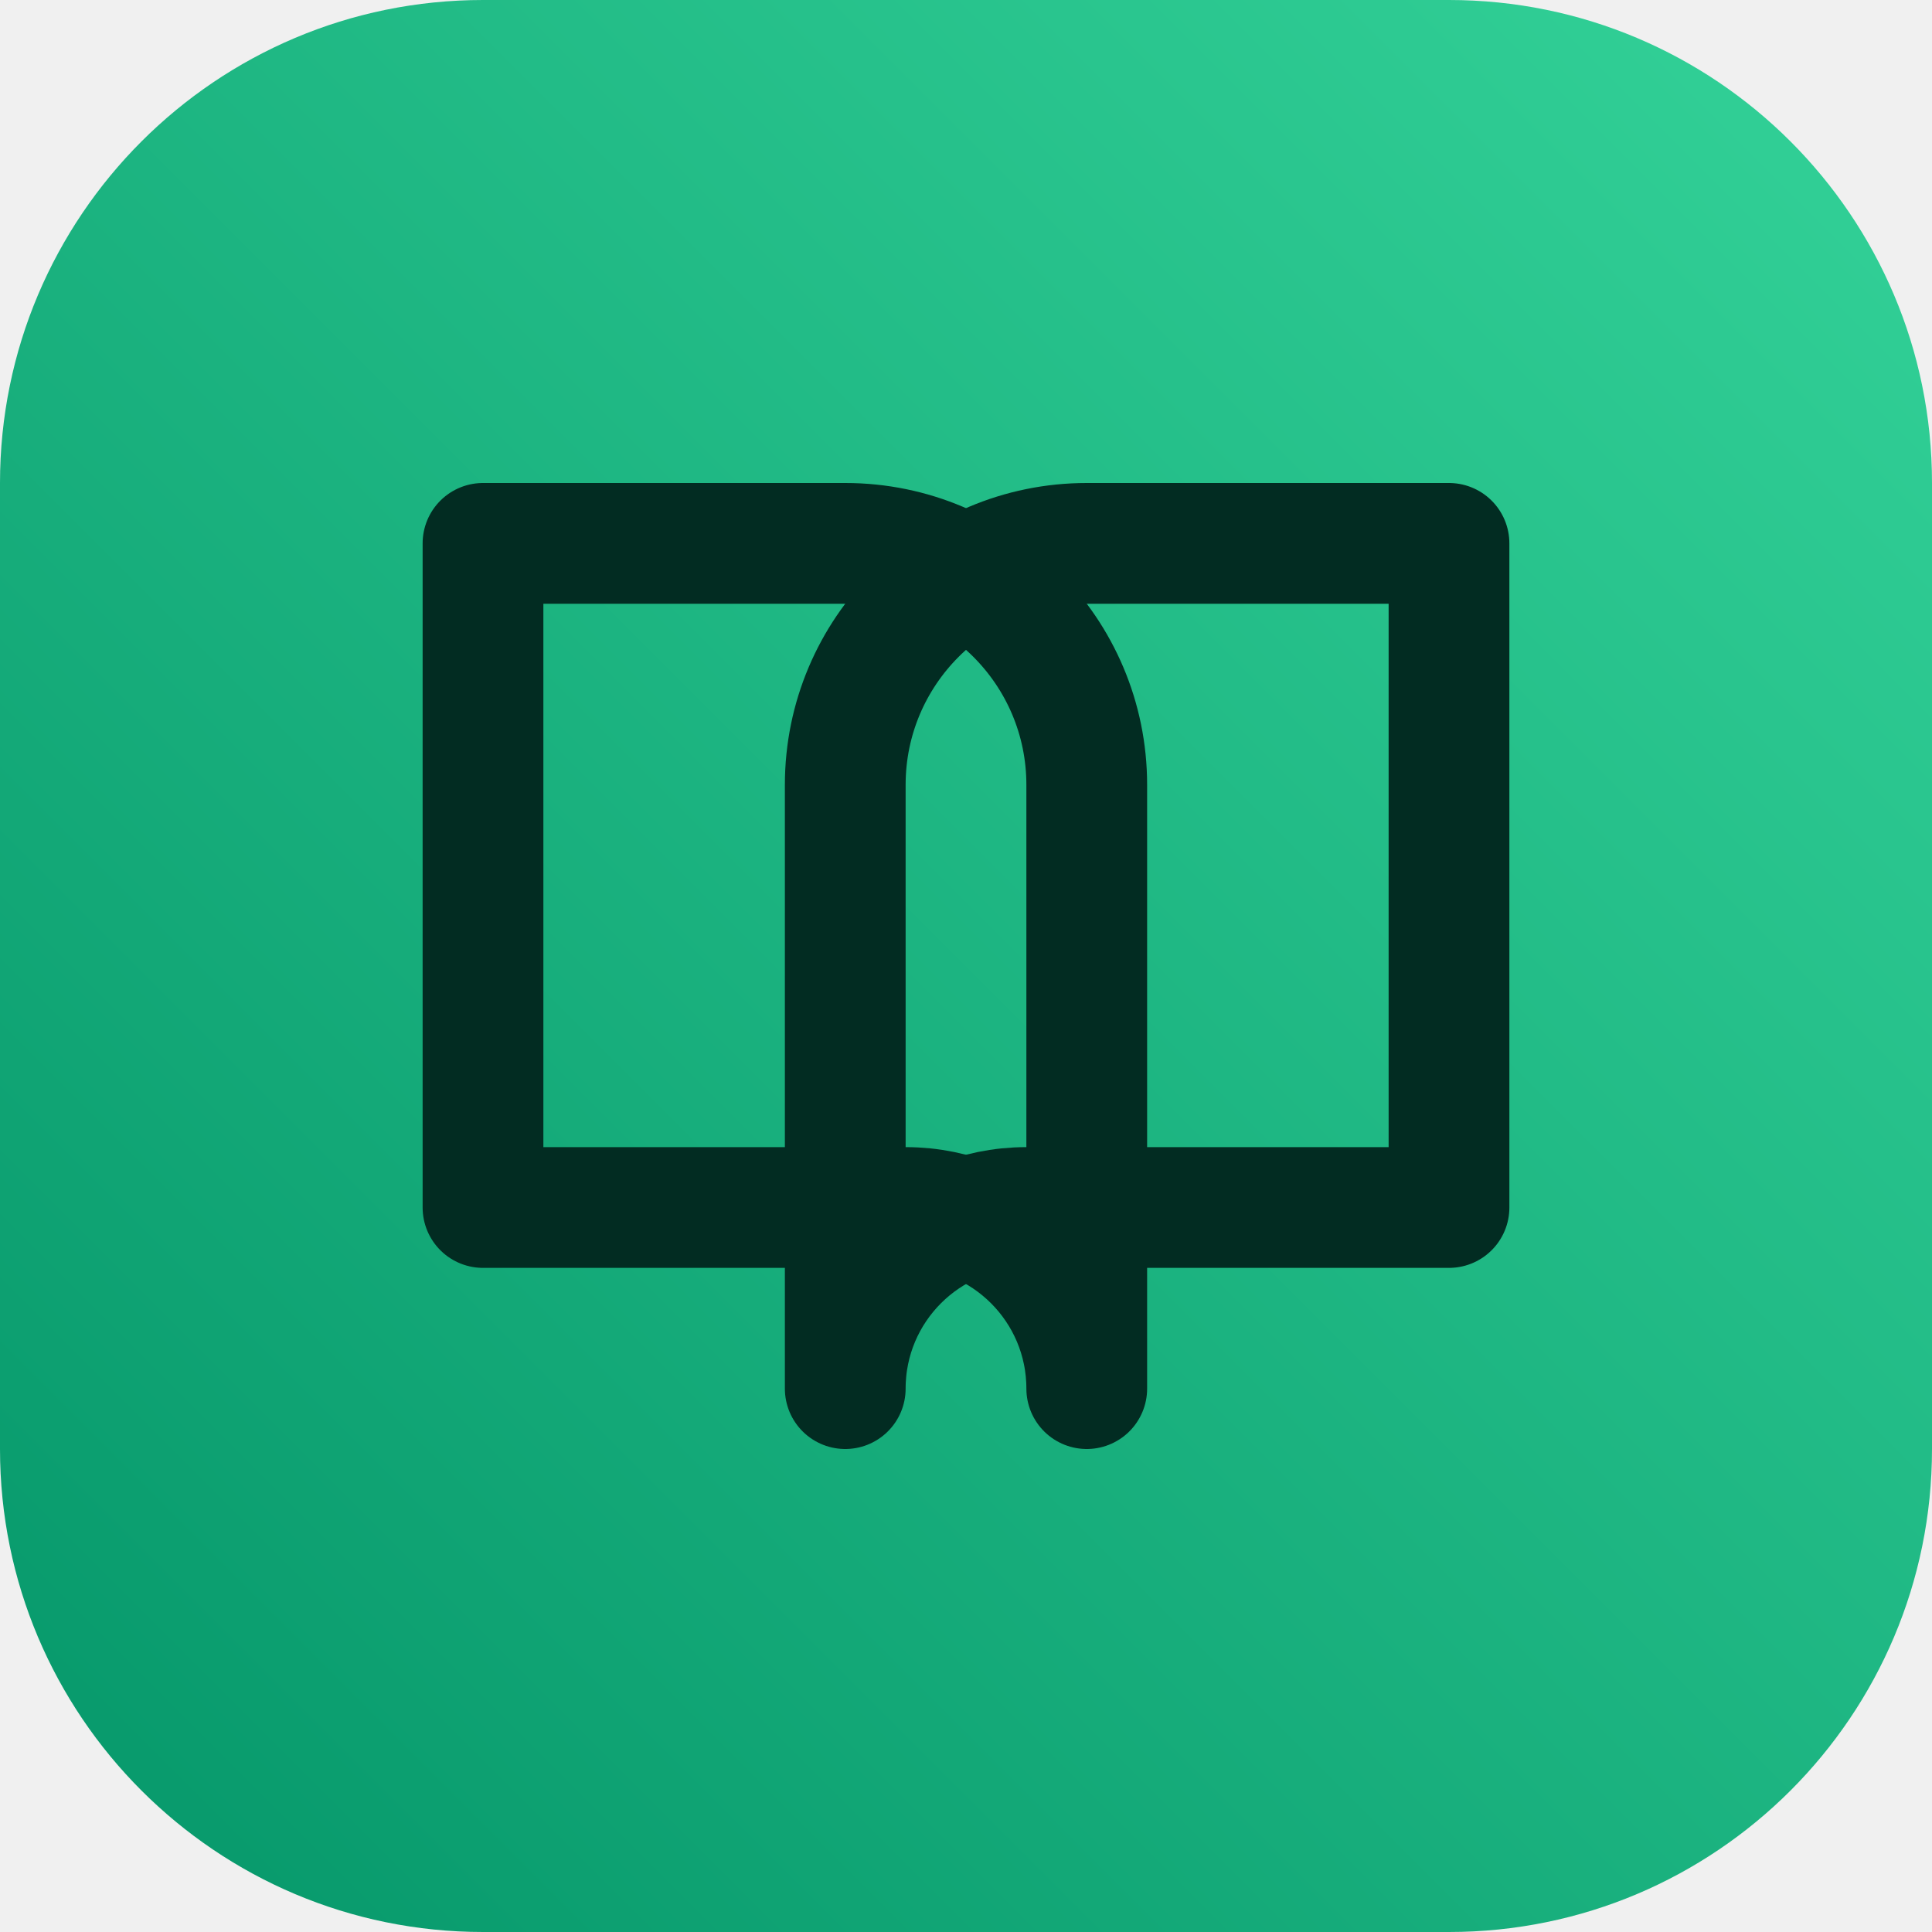
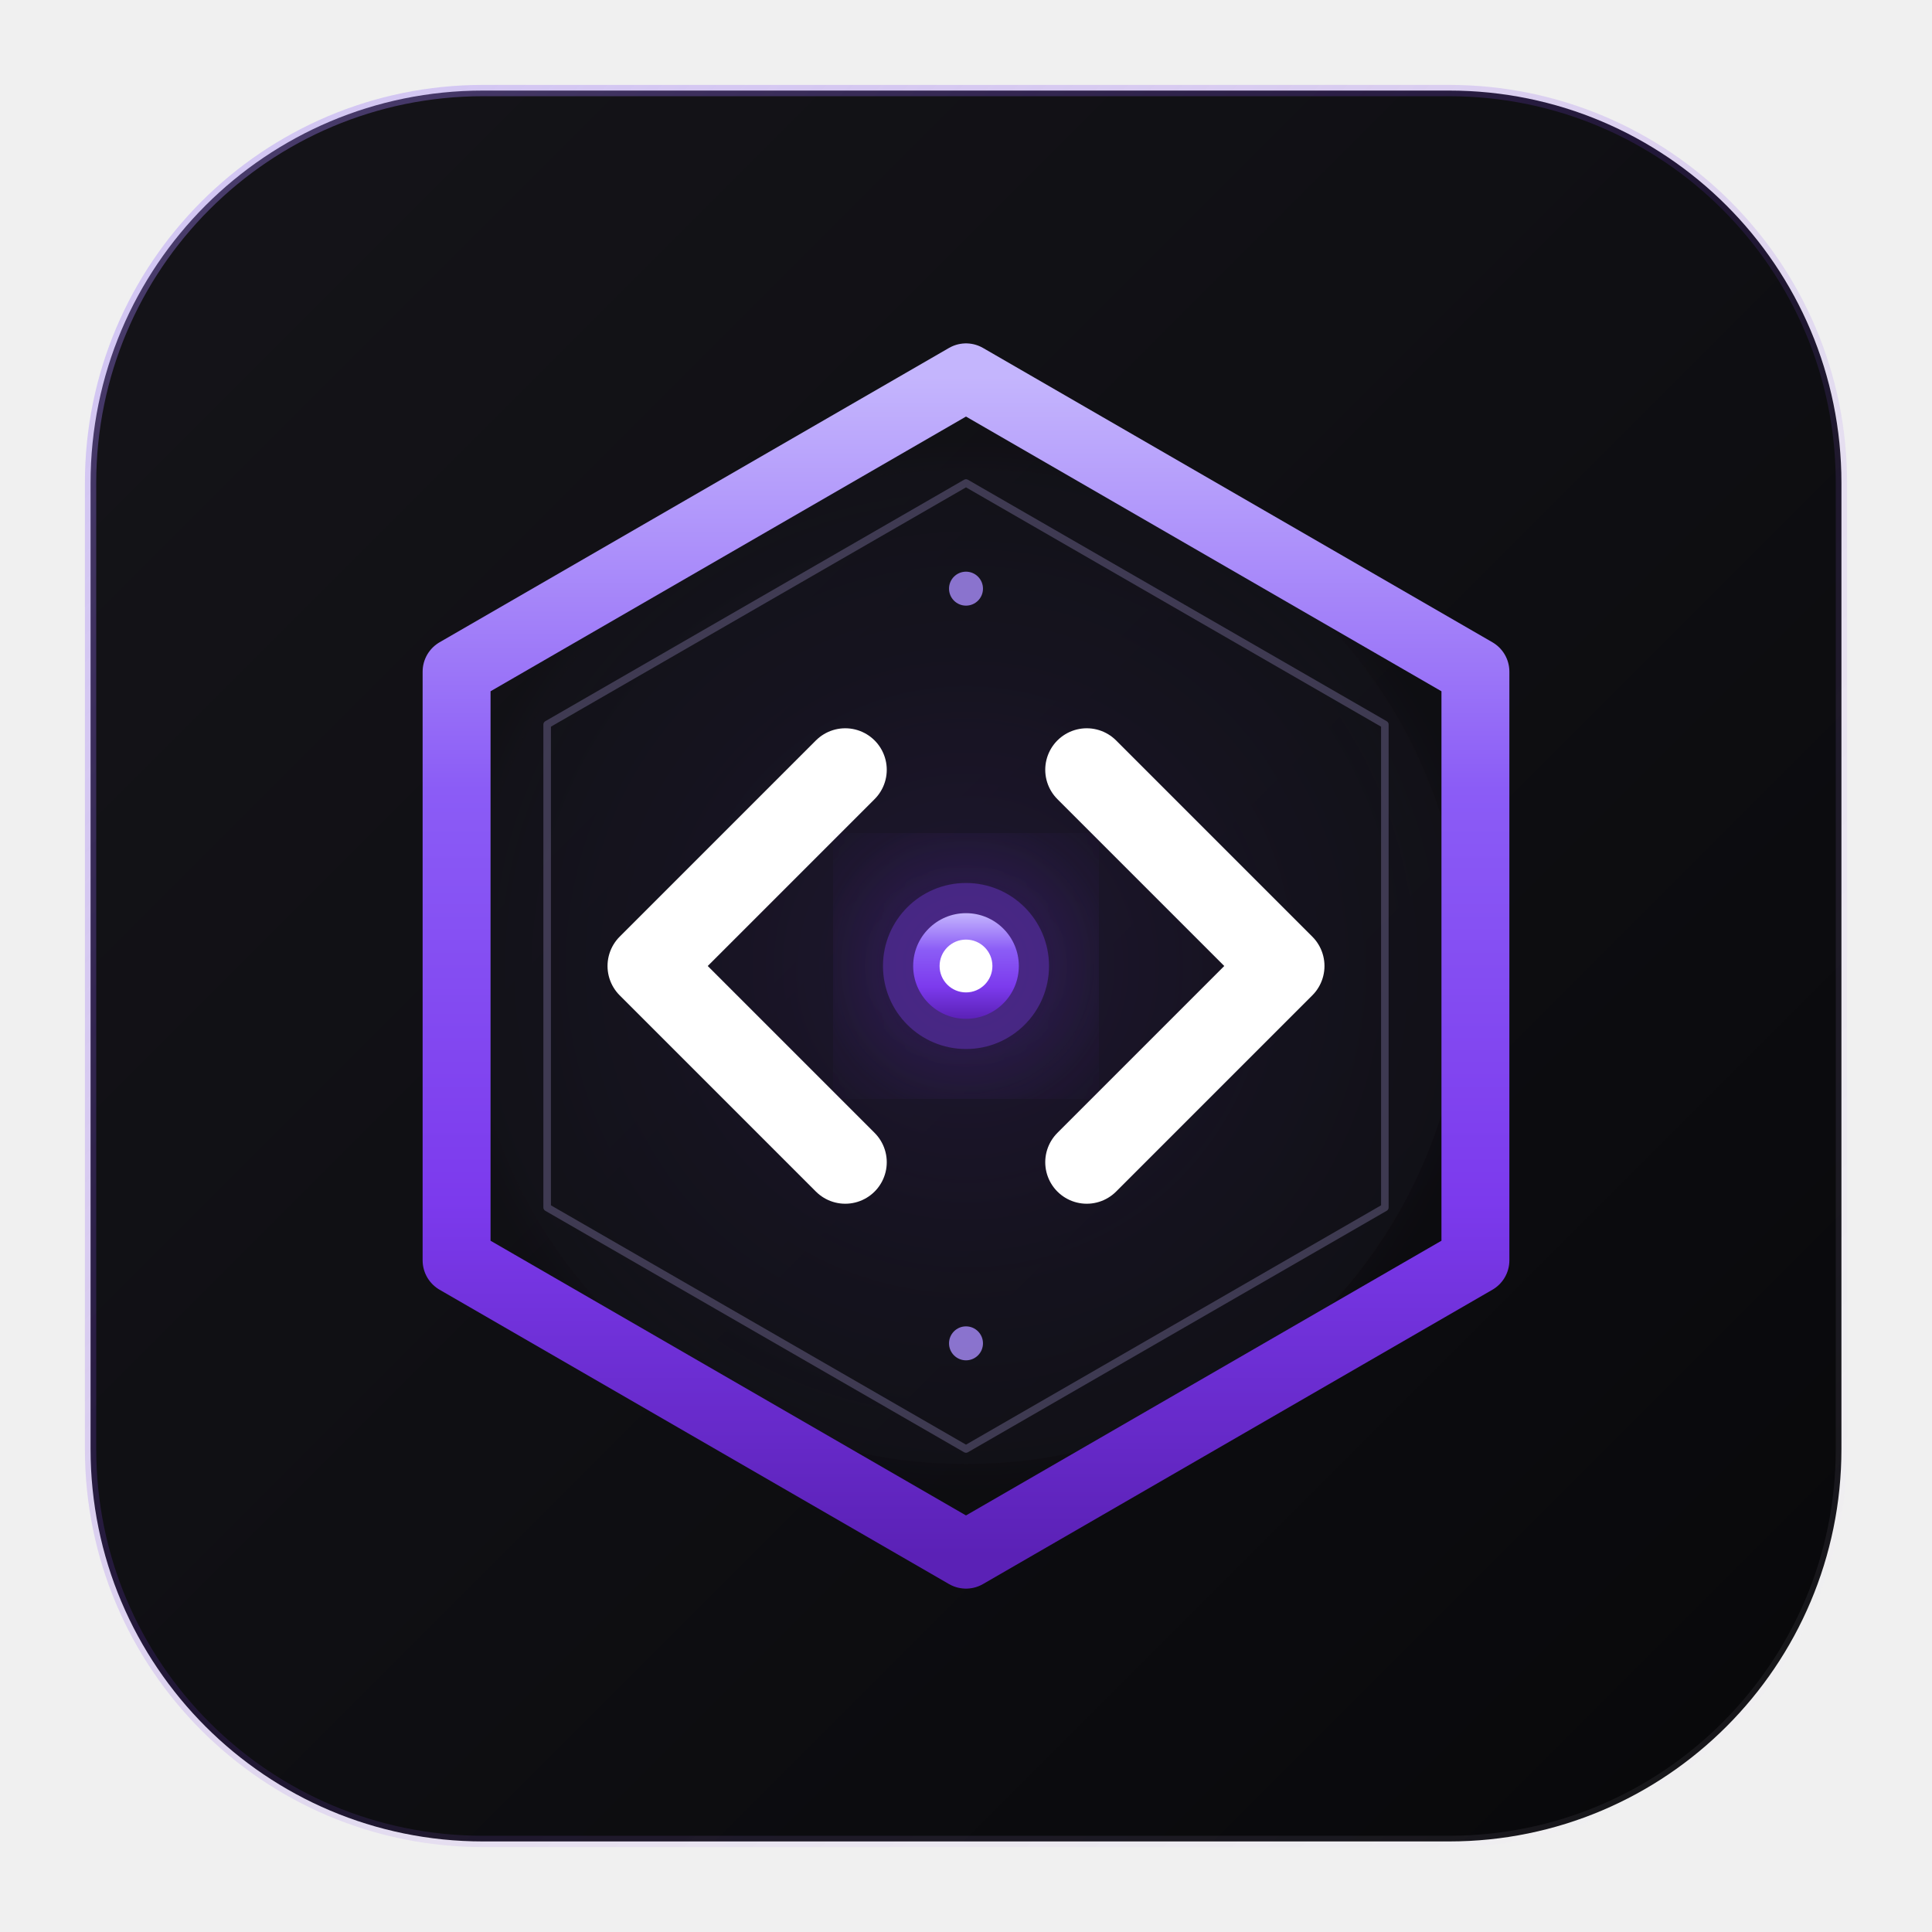
- <svg xmlns="http://www.w3.org/2000/svg" viewBox="0 0 32 32" width="32" height="32">
+ <svg xmlns="http://www.w3.org/2000/svg" viewBox="0 0 512 512" width="512" height="512">
  <defs>
-     <linearGradient id="brand-grad" x1="0%" y1="100%" x2="100%" y2="0%">
-       <stop offset="0%" stop-color="#059669" />
-       <stop offset="100%" stop-color="#34d399" />
+     <linearGradient id="bgGrad" x1="0%" y1="0%" x2="100%" y2="100%">
+       <stop offset="0%" stop-color="#151419" />
+       <stop offset="50%" stop-color="#0f0f13" />
+       <stop offset="100%" stop-color="#08080a" />
    </linearGradient>
+     <linearGradient id="squircleBorder" x1="0%" y1="0%" x2="100%" y2="100%">
+       <stop offset="0%" stop-color="rgba(167, 139, 250, 0.4)" />
+       <stop offset="50%" stop-color="rgba(124, 58, 237, 0.15)" />
+       <stop offset="100%" stop-color="rgba(255, 255, 255, 0.05)" />
+     </linearGradient>
+     <linearGradient id="symmHexGrad" x1="0%" y1="0%" x2="0%" y2="100%">
+       <stop offset="0%" stop-color="#c4b5fd" />
+       <stop offset="35%" stop-color="#8b5cf6" />
+       <stop offset="70%" stop-color="#7c3aed" />
+       <stop offset="100%" stop-color="#5b21b6" />
+     </linearGradient>
+     <linearGradient id="leftBracketGrad" x1="0%" y1="0%" x2="100%" y2="100%">
+       <stop offset="0%" stop-color="#a78bfa" />
+       <stop offset="100%" stop-color="#7c3aed" />
+     </linearGradient>
+     <linearGradient id="rightBracketGrad" x1="100%" y1="0%" x2="0%" y2="100%">
+       <stop offset="0%" stop-color="#a78bfa" />
+       <stop offset="100%" stop-color="#7c3aed" />
+     </linearGradient>
+     <radialGradient id="centerGlow" cx="50%" cy="50%" r="50%">
+       <stop offset="0%" stop-color="#7c3aed" stop-opacity="0.35" />
+       <stop offset="60%" stop-color="#7c3aed" stop-opacity="0.1" />
+       <stop offset="100%" stop-color="#7c3aed" stop-opacity="0" />
+     </radialGradient>
+     <radialGradient id="nodeGlow" cx="50%" cy="50%" r="50%">
+       <stop offset="0%" stop-color="#ffffff" />
+       <stop offset="40%" stop-color="#c4b5fd" />
+       <stop offset="100%" stop-color="#7c3aed" />
+     </radialGradient>
+     <filter id="softGlow" x="-30%" y="-30%" width="160%" height="160%">
+       <feGaussianBlur stdDeviation="20" result="blur" />
+       <feComposite in="SourceGraphic" in2="blur" operator="over" />
+     </filter>
  </defs>
-   <rect width="32" height="32" rx="8" fill="url(#brand-grad)" />
-   <g fill="none" stroke="#022c22" stroke-width="2" stroke-linecap="round" stroke-linejoin="round" transform="translate(6, 6)">
-     <path d="M2 3h6a4 4 0 0 1 4 4v10a3 3 0 0 0-3-3H2z" />
-     <path d="M18 3h-6a4 4 0 0 0-4 4v10a3 3 0 0 1 3-3h7z" />
-   </g>
+   <rect x="24" y="24" width="464" height="464" rx="104" fill="url(#bgGrad)" stroke="url(#squircleBorder)" stroke-width="3" />
+   <circle cx="256" cy="256" r="140" fill="url(#centerGlow)" />
+   <circle cx="256" cy="256" r="132" fill="#131218" opacity="0.65" />
+   <polygon points="256,100 391,178 391,334 256,412 121,334 121,178" fill="none" stroke="url(#symmHexGrad)" stroke-width="18" stroke-linecap="round" stroke-linejoin="round" />
+   <polygon points="256,128 367,192 367,320 256,384 145,320 145,192" fill="none" stroke="rgba(196, 181, 253, 0.25)" stroke-width="2" stroke-linejoin="round" />
+   <path d="M 224 204 L 172 256 L 224 308" fill="none" stroke="#ffffff" stroke-width="22" stroke-linecap="round" stroke-linejoin="round" />
+   <path d="M 288 204 L 340 256 L 288 308" fill="none" stroke="#ffffff" stroke-width="22" stroke-linecap="round" stroke-linejoin="round" />
+   <circle cx="256" cy="256" r="22" fill="#7c3aed" opacity="0.45" filter="url(#softGlow)" />
+   <circle cx="256" cy="256" r="14" fill="url(#symmHexGrad)" />
+   <circle cx="256" cy="256" r="7" fill="#ffffff" />
+   <circle cx="256" cy="156" r="4.5" fill="#a78bfa" opacity="0.8" />
+   <circle cx="256" cy="356" r="4.5" fill="#a78bfa" opacity="0.8" />
</svg>
